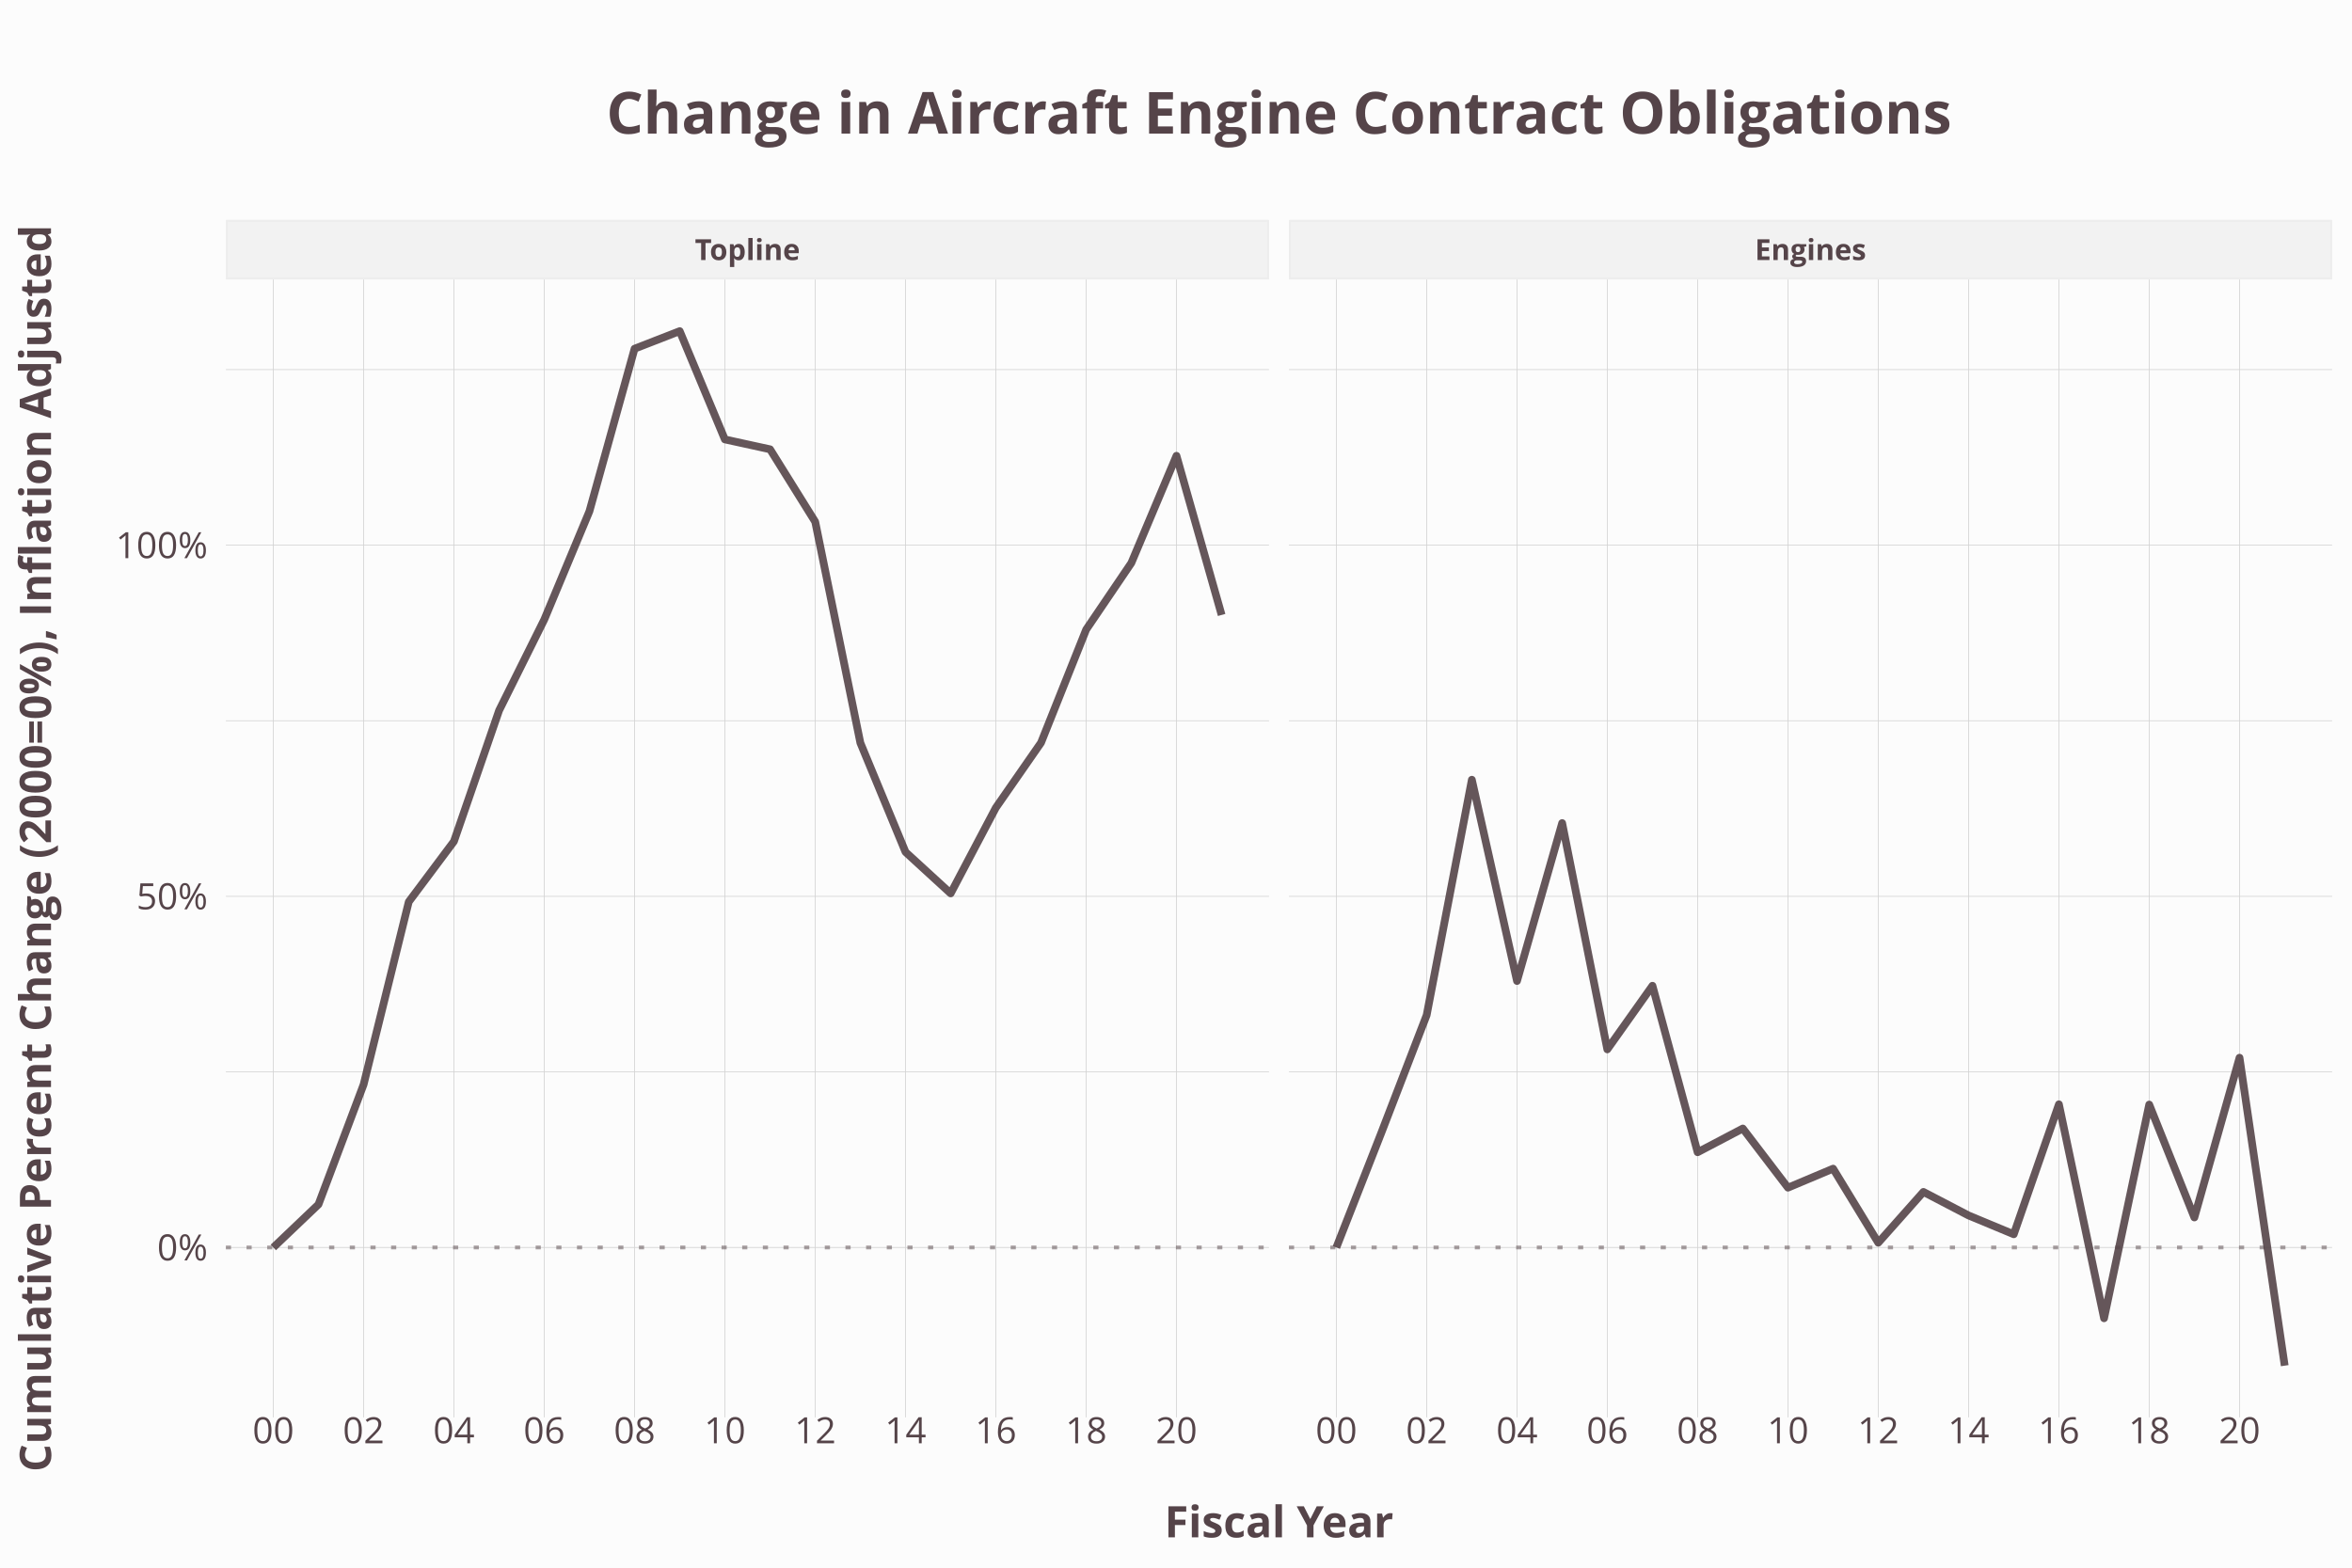
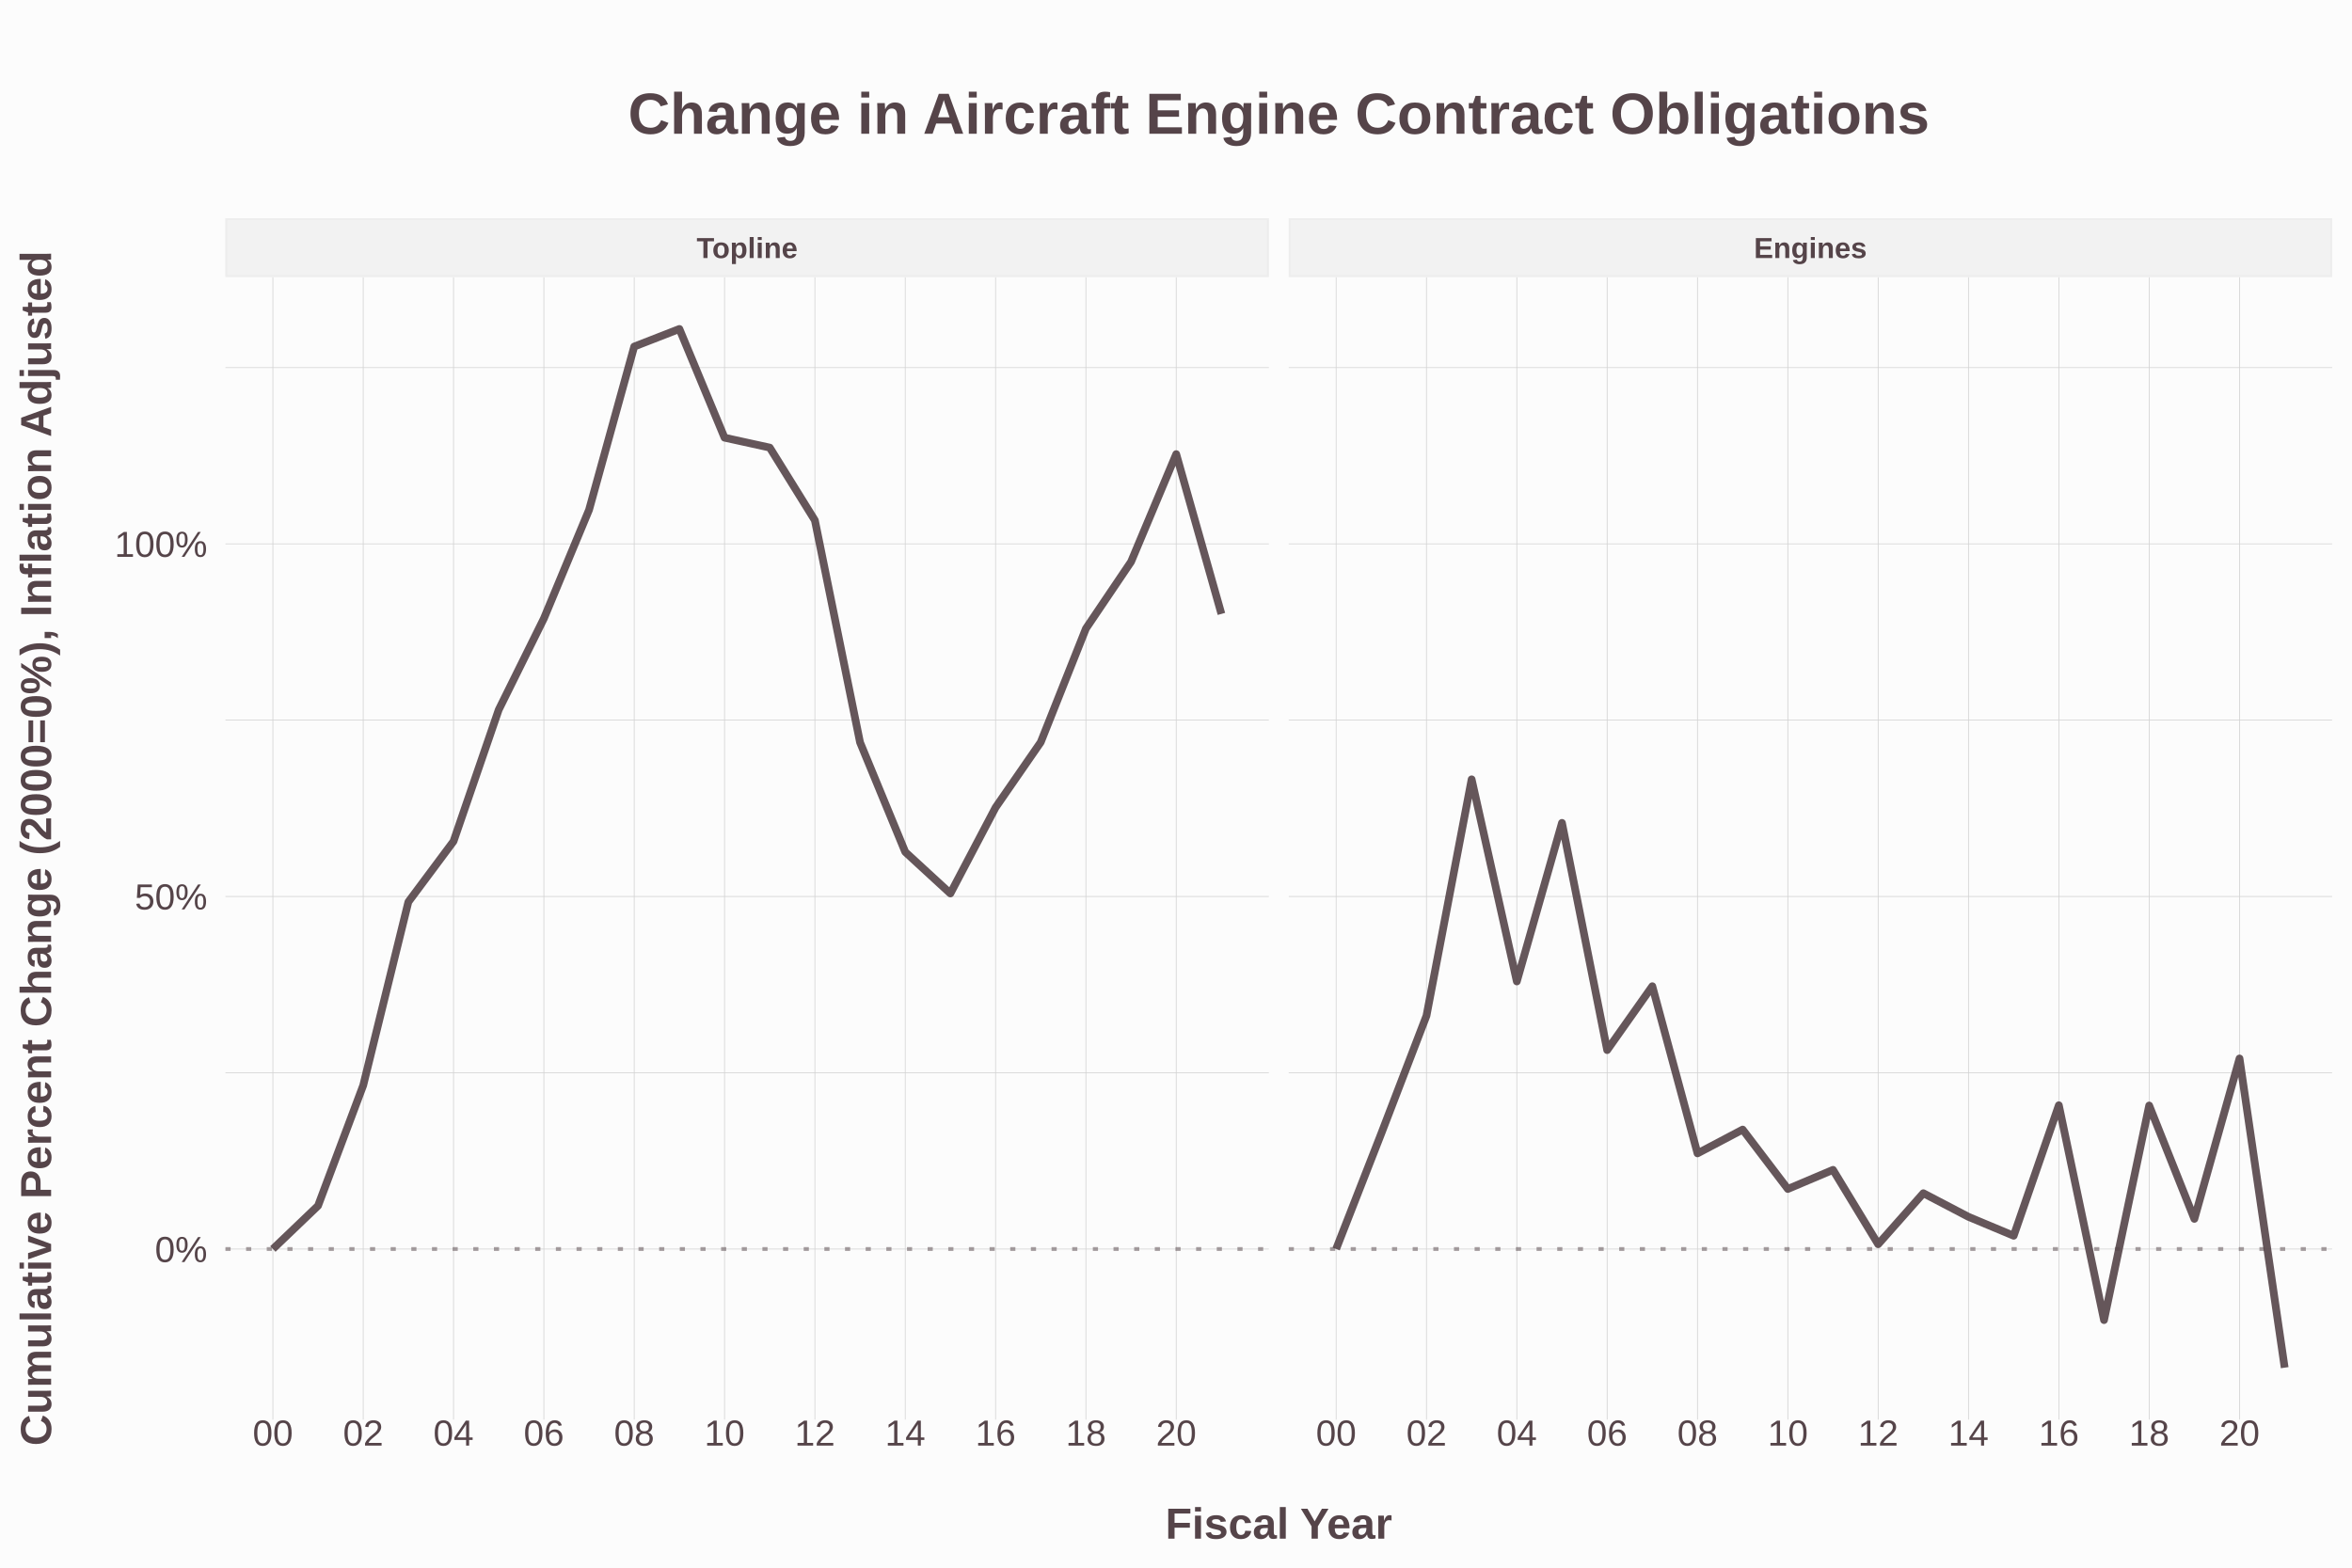
<svg xmlns="http://www.w3.org/2000/svg" class="svglite" width="648.00pt" height="432.00pt" viewBox="0 0 648.00 432.00">
  <defs>
    <style type="text/css">
    .svglite line, .svglite polyline, .svglite polygon, .svglite path, .svglite rect, .svglite circle {
      fill: none;
      stroke: #000000;
      stroke-linecap: round;
      stroke-linejoin: round;
      stroke-miterlimit: 10.00;
    }
    .svglite text {
      white-space: pre;
    }
  </style>
  </defs>
  <rect width="100%" height="100%" style="stroke: none; fill: #FCFCFC;" />
  <defs>
    <clipPath id="cpMC4wMHw2NDguMDB8MC4wMHw0MzIuMDA=">
      <rect x="0.00" y="0.00" width="648.00" height="432.00" />
    </clipPath>
  </defs>
  <g clip-path="url(#cpMC4wMHw2NDguMDB8MC4wMHw0MzIuMDA=)">
-     <rect x="0.00" y="0" width="648.00" height="432.00" style="stroke-width: 1.07; stroke: #FCFCFC; fill: #FCFCFC;" />
+     <rect x="0.00" y="0.00" width="648.00" height="432.00" style="stroke-width: 1.07; stroke: #FCFCFC; fill: #FCFCFC;" />
  </g>
  <defs>
-     <clipPath id="cpNjIuMjN8MzQ5LjY0fDc3LjAwfDM5MC41OA==">
-       <rect x="62.23" y="77.00" width="287.40" height="313.58" />
+     <clipPath id="cpNjIuMTF8MzQ5LjU4fDc2LjM0fDM5MS4xOQ==">
+       <rect x="62.11" y="76.34" width="287.47" height="314.86" />
    </clipPath>
  </defs>
-   <g clip-path="url(#cpNjIuMjN8MzQ5LjY0fDc3LjAwfDM5MC41OA==)">
-     <rect x="62.23" y="77.00" width="287.40" height="313.58" style="stroke-width: 1.07; stroke: #FCFCFC; fill: #FCFCFC;" />
-     <polyline points="62.23,295.38 349.64,295.38 " style="stroke-width: 0.21; stroke: #D3D3D3; stroke-linecap: butt;" />
-     <polyline points="62.23,198.62 349.64,198.62 " style="stroke-width: 0.21; stroke: #D3D3D3; stroke-linecap: butt;" />
-     <polyline points="62.23,101.85 349.64,101.85 " style="stroke-width: 0.21; stroke: #D3D3D3; stroke-linecap: butt;" />
-     <polyline points="62.23,343.76 349.64,343.76 " style="stroke-width: 0.21; stroke: #D3D3D3; stroke-linecap: butt;" />
-     <polyline points="62.23,247.00 349.64,247.00 " style="stroke-width: 0.21; stroke: #D3D3D3; stroke-linecap: butt;" />
-     <polyline points="62.23,150.23 349.64,150.23 " style="stroke-width: 0.21; stroke: #D3D3D3; stroke-linecap: butt;" />
-     <polyline points="75.30,390.58 75.30,77.00 " style="stroke-width: 0.21; stroke: #D3D3D3; stroke-linecap: butt;" />
-     <polyline points="100.18,390.58 100.18,77.00 " style="stroke-width: 0.21; stroke: #D3D3D3; stroke-linecap: butt;" />
-     <polyline points="125.06,390.58 125.06,77.00 " style="stroke-width: 0.21; stroke: #D3D3D3; stroke-linecap: butt;" />
-     <polyline points="149.95,390.58 149.95,77.00 " style="stroke-width: 0.21; stroke: #D3D3D3; stroke-linecap: butt;" />
-     <polyline points="174.83,390.58 174.83,77.00 " style="stroke-width: 0.21; stroke: #D3D3D3; stroke-linecap: butt;" />
-     <polyline points="199.71,390.58 199.71,77.00 " style="stroke-width: 0.21; stroke: #D3D3D3; stroke-linecap: butt;" />
-     <polyline points="224.60,390.58 224.60,77.00 " style="stroke-width: 0.21; stroke: #D3D3D3; stroke-linecap: butt;" />
-     <polyline points="249.48,390.58 249.48,77.00 " style="stroke-width: 0.21; stroke: #D3D3D3; stroke-linecap: butt;" />
-     <polyline points="274.36,390.58 274.36,77.00 " style="stroke-width: 0.21; stroke: #D3D3D3; stroke-linecap: butt;" />
-     <polyline points="299.25,390.58 299.25,77.00 " style="stroke-width: 0.21; stroke: #D3D3D3; stroke-linecap: butt;" />
-     <polyline points="324.13,390.58 324.13,77.00 " style="stroke-width: 0.21; stroke: #D3D3D3; stroke-linecap: butt;" />
-     <polyline points="75.30,343.76 87.74,331.90 100.18,298.84 112.62,248.50 125.06,231.87 137.51,195.77 149.95,170.74 162.39,140.90 174.83,96.09 187.27,91.25 199.71,121.09 212.16,123.81 224.60,143.78 237.04,204.71 249.48,234.79 261.92,246.19 274.36,222.59 286.81,204.67 299.25,173.49 311.69,155.14 324.13,125.60 336.57,169.46 " style="stroke-width: 2.13; stroke: #554449; stroke-opacity: 0.90; stroke-linecap: butt;" />
-     <line x1="62.23" y1="343.76" x2="349.64" y2="343.76" style="stroke-width: 1.07; stroke: #554449; stroke-opacity: 0.50; stroke-dasharray: 1.42,4.27; stroke-linecap: butt;" />
+   <g clip-path="url(#cpNjIuMTF8MzQ5LjU4fDc2LjM0fDM5MS4xOQ==)">
+     <rect x="62.11" y="76.34" width="287.47" height="314.86" style="stroke-width: 1.07; stroke: #FCFCFC; fill: #FCFCFC;" />
+     <polyline points="62.11,295.61 349.58,295.61 " style="stroke-width: 0.21; stroke: #D3D3D3; stroke-linecap: butt;" />
+     <polyline points="62.11,198.45 349.58,198.45 " style="stroke-width: 0.21; stroke: #D3D3D3; stroke-linecap: butt;" />
+     <polyline points="62.11,101.29 349.58,101.29 " style="stroke-width: 0.21; stroke: #D3D3D3; stroke-linecap: butt;" />
+     <polyline points="62.11,344.18 349.58,344.18 " style="stroke-width: 0.21; stroke: #D3D3D3; stroke-linecap: butt;" />
+     <polyline points="62.11,247.03 349.58,247.03 " style="stroke-width: 0.21; stroke: #D3D3D3; stroke-linecap: butt;" />
+     <polyline points="62.11,149.87 349.58,149.87 " style="stroke-width: 0.21; stroke: #D3D3D3; stroke-linecap: butt;" />
+     <polyline points="75.18,391.19 75.18,76.34 " style="stroke-width: 0.21; stroke: #D3D3D3; stroke-linecap: butt;" />
+     <polyline points="100.07,391.19 100.07,76.34 " style="stroke-width: 0.21; stroke: #D3D3D3; stroke-linecap: butt;" />
+     <polyline points="124.95,391.19 124.95,76.34 " style="stroke-width: 0.21; stroke: #D3D3D3; stroke-linecap: butt;" />
+     <polyline points="149.84,391.19 149.84,76.34 " style="stroke-width: 0.21; stroke: #D3D3D3; stroke-linecap: butt;" />
+     <polyline points="174.73,391.19 174.73,76.34 " style="stroke-width: 0.21; stroke: #D3D3D3; stroke-linecap: butt;" />
+     <polyline points="199.62,391.19 199.62,76.34 " style="stroke-width: 0.21; stroke: #D3D3D3; stroke-linecap: butt;" />
+     <polyline points="224.51,391.19 224.51,76.34 " style="stroke-width: 0.21; stroke: #D3D3D3; stroke-linecap: butt;" />
+     <polyline points="249.40,391.19 249.40,76.34 " style="stroke-width: 0.21; stroke: #D3D3D3; stroke-linecap: butt;" />
+     <polyline points="274.29,391.19 274.29,76.34 " style="stroke-width: 0.21; stroke: #D3D3D3; stroke-linecap: butt;" />
+     <polyline points="299.18,391.19 299.18,76.34 " style="stroke-width: 0.21; stroke: #D3D3D3; stroke-linecap: butt;" />
+     <polyline points="324.06,391.19 324.06,76.34 " style="stroke-width: 0.21; stroke: #D3D3D3; stroke-linecap: butt;" />
+     <polyline points="75.18,344.18 87.62,332.27 100.07,299.08 112.51,248.53 124.95,231.84 137.40,195.59 149.84,170.45 162.29,140.50 174.73,95.50 187.18,90.65 199.62,120.61 212.07,123.34 224.51,143.39 236.95,204.57 249.40,234.77 261.84,246.21 274.29,222.52 286.73,204.53 299.18,173.22 311.62,154.80 324.06,125.14 336.51,169.17 " style="stroke-width: 2.13; stroke: #554449; stroke-opacity: 0.90; stroke-linecap: butt;" />
+     <line x1="62.11" y1="344.18" x2="349.58" y2="344.18" style="stroke-width: 1.07; stroke: #554449; stroke-opacity: 0.50; stroke-dasharray: 1.42,4.27; stroke-linecap: butt;" />
  </g>
  <g clip-path="url(#cpMC4wMHw2NDguMDB8MC4wMHw0MzIuMDA=)">
</g>
  <defs>
-     <clipPath id="cpMzU1LjEyfDY0Mi41Mnw3Ny4wMHwzOTAuNTg=">
-       <rect x="355.12" y="77.00" width="287.40" height="313.58" />
+     <clipPath id="cpMzU1LjA2fDY0Mi41Mnw3Ni4zNHwzOTEuMTk=">
+       <rect x="355.06" y="76.34" width="287.47" height="314.86" />
    </clipPath>
  </defs>
-   <g clip-path="url(#cpMzU1LjEyfDY0Mi41Mnw3Ny4wMHwzOTAuNTg=)">
-     <rect x="355.12" y="77.00" width="287.40" height="313.58" style="stroke-width: 1.07; stroke: #FCFCFC; fill: #FCFCFC;" />
-     <polyline points="355.12,295.38 642.52,295.38 " style="stroke-width: 0.21; stroke: #D3D3D3; stroke-linecap: butt;" />
-     <polyline points="355.12,198.62 642.52,198.62 " style="stroke-width: 0.21; stroke: #D3D3D3; stroke-linecap: butt;" />
-     <polyline points="355.12,101.85 642.52,101.85 " style="stroke-width: 0.21; stroke: #D3D3D3; stroke-linecap: butt;" />
-     <polyline points="355.12,343.76 642.52,343.76 " style="stroke-width: 0.21; stroke: #D3D3D3; stroke-linecap: butt;" />
-     <polyline points="355.12,247.00 642.52,247.00 " style="stroke-width: 0.21; stroke: #D3D3D3; stroke-linecap: butt;" />
-     <polyline points="355.12,150.23 642.52,150.23 " style="stroke-width: 0.21; stroke: #D3D3D3; stroke-linecap: butt;" />
-     <polyline points="368.18,390.58 368.18,77.00 " style="stroke-width: 0.21; stroke: #D3D3D3; stroke-linecap: butt;" />
-     <polyline points="393.06,390.58 393.06,77.00 " style="stroke-width: 0.21; stroke: #D3D3D3; stroke-linecap: butt;" />
-     <polyline points="417.95,390.58 417.95,77.00 " style="stroke-width: 0.21; stroke: #D3D3D3; stroke-linecap: butt;" />
-     <polyline points="442.83,390.58 442.83,77.00 " style="stroke-width: 0.21; stroke: #D3D3D3; stroke-linecap: butt;" />
-     <polyline points="467.71,390.58 467.71,77.00 " style="stroke-width: 0.21; stroke: #D3D3D3; stroke-linecap: butt;" />
-     <polyline points="492.60,390.58 492.60,77.00 " style="stroke-width: 0.21; stroke: #D3D3D3; stroke-linecap: butt;" />
-     <polyline points="517.48,390.58 517.48,77.00 " style="stroke-width: 0.21; stroke: #D3D3D3; stroke-linecap: butt;" />
-     <polyline points="542.36,390.58 542.36,77.00 " style="stroke-width: 0.21; stroke: #D3D3D3; stroke-linecap: butt;" />
-     <polyline points="567.25,390.58 567.25,77.00 " style="stroke-width: 0.21; stroke: #D3D3D3; stroke-linecap: butt;" />
-     <polyline points="592.13,390.58 592.13,77.00 " style="stroke-width: 0.21; stroke: #D3D3D3; stroke-linecap: butt;" />
-     <polyline points="617.01,390.58 617.01,77.00 " style="stroke-width: 0.21; stroke: #D3D3D3; stroke-linecap: butt;" />
-     <polyline points="368.18,343.76 380.62,312.03 393.06,279.73 405.51,214.87 417.95,270.33 430.39,226.81 442.83,289.17 455.27,271.64 467.71,317.52 480.16,310.98 492.60,327.28 505.04,322.04 517.48,342.45 529.92,328.45 542.36,334.94 554.81,340.12 567.25,304.31 579.69,363.27 592.13,304.38 604.57,335.49 617.01,291.47 629.46,376.33 " style="stroke-width: 2.13; stroke: #554449; stroke-opacity: 0.90; stroke-linecap: butt;" />
-     <line x1="355.12" y1="343.76" x2="642.52" y2="343.76" style="stroke-width: 1.07; stroke: #554449; stroke-opacity: 0.50; stroke-dasharray: 1.42,4.27; stroke-linecap: butt;" />
+   <g clip-path="url(#cpMzU1LjA2fDY0Mi41Mnw3Ni4zNHwzOTEuMTk=)">
+     <rect x="355.06" y="76.34" width="287.47" height="314.86" style="stroke-width: 1.07; stroke: #FCFCFC; fill: #FCFCFC;" />
+     <polyline points="355.06,295.61 642.52,295.61 " style="stroke-width: 0.21; stroke: #D3D3D3; stroke-linecap: butt;" />
+     <polyline points="355.06,198.45 642.52,198.45 " style="stroke-width: 0.21; stroke: #D3D3D3; stroke-linecap: butt;" />
+     <polyline points="355.06,101.29 642.52,101.29 " style="stroke-width: 0.21; stroke: #D3D3D3; stroke-linecap: butt;" />
+     <polyline points="355.06,344.18 642.52,344.18 " style="stroke-width: 0.21; stroke: #D3D3D3; stroke-linecap: butt;" />
+     <polyline points="355.06,247.03 642.52,247.03 " style="stroke-width: 0.21; stroke: #D3D3D3; stroke-linecap: butt;" />
+     <polyline points="355.06,149.87 642.52,149.87 " style="stroke-width: 0.21; stroke: #D3D3D3; stroke-linecap: butt;" />
+     <polyline points="368.12,391.19 368.12,76.34 " style="stroke-width: 0.21; stroke: #D3D3D3; stroke-linecap: butt;" />
+     <polyline points="393.01,391.19 393.01,76.34 " style="stroke-width: 0.21; stroke: #D3D3D3; stroke-linecap: butt;" />
+     <polyline points="417.90,391.19 417.90,76.34 " style="stroke-width: 0.21; stroke: #D3D3D3; stroke-linecap: butt;" />
+     <polyline points="442.79,391.19 442.79,76.34 " style="stroke-width: 0.21; stroke: #D3D3D3; stroke-linecap: butt;" />
+     <polyline points="467.68,391.19 467.68,76.34 " style="stroke-width: 0.21; stroke: #D3D3D3; stroke-linecap: butt;" />
+     <polyline points="492.57,391.19 492.57,76.34 " style="stroke-width: 0.21; stroke: #D3D3D3; stroke-linecap: butt;" />
+     <polyline points="517.45,391.19 517.45,76.34 " style="stroke-width: 0.21; stroke: #D3D3D3; stroke-linecap: butt;" />
+     <polyline points="542.34,391.19 542.34,76.34 " style="stroke-width: 0.21; stroke: #D3D3D3; stroke-linecap: butt;" />
+     <polyline points="567.23,391.19 567.23,76.34 " style="stroke-width: 0.21; stroke: #D3D3D3; stroke-linecap: butt;" />
+     <polyline points="592.12,391.19 592.12,76.34 " style="stroke-width: 0.21; stroke: #D3D3D3; stroke-linecap: butt;" />
+     <polyline points="617.01,391.19 617.01,76.34 " style="stroke-width: 0.21; stroke: #D3D3D3; stroke-linecap: butt;" />
+     <polyline points="368.12,344.18 380.57,312.32 393.01,279.90 405.45,214.76 417.90,270.45 430.34,226.76 442.79,289.37 455.23,271.77 467.68,317.83 480.12,311.27 492.57,327.64 505.01,322.37 517.45,342.87 529.90,328.81 542.34,335.32 554.79,340.53 567.23,304.57 579.68,363.77 592.12,304.64 604.57,335.88 617.01,291.68 629.45,376.88 " style="stroke-width: 2.13; stroke: #554449; stroke-opacity: 0.90; stroke-linecap: butt;" />
+     <line x1="355.06" y1="344.18" x2="642.52" y2="344.18" style="stroke-width: 1.07; stroke: #554449; stroke-opacity: 0.50; stroke-dasharray: 1.42,4.27; stroke-linecap: butt;" />
  </g>
  <g clip-path="url(#cpMC4wMHw2NDguMDB8MC4wMHw0MzIuMDA=)">
</g>
  <defs>
-     <clipPath id="cpNjIuMjN8MzQ5LjY0fDYwLjYwfDc3LjAw">
-       <rect x="62.23" y="60.60" width="287.40" height="16.40" />
+     <clipPath id="cpNjIuMTF8MzQ5LjU4fDYwLjE1fDc2LjM0">
+       <rect x="62.11" y="60.15" width="287.47" height="16.18" />
    </clipPath>
  </defs>
-   <g clip-path="url(#cpNjIuMjN8MzQ5LjY0fDYwLjYwfDc3LjAw)">
-     <rect x="62.23" y="60.60" width="287.40" height="16.40" style="stroke-width: 1.07; stroke: #EDEDED; fill: #F2F2F2;" />
-     <text x="205.93" y="71.66" text-anchor="middle" style="font-size: 8.00px; font-weight: bold;fill: #554449; font-family: &quot;Open Sans&quot;;" textLength="28.94px" lengthAdjust="spacingAndGlyphs">Topline</text>
+   <g clip-path="url(#cpNjIuMTF8MzQ5LjU4fDYwLjE1fDc2LjM0)">
+     <rect x="62.11" y="60.15" width="287.47" height="16.18" style="stroke-width: 1.07; stroke: #EDEDED; fill: #F2F2F2;" />
+     <text x="205.84" y="71.11" text-anchor="middle" style="font-size: 8.00px; font-weight: bold;fill: #554449; font-family: &quot;Arial&quot;;" textLength="27.86px" lengthAdjust="spacingAndGlyphs">Topline</text>
  </g>
  <g clip-path="url(#cpMC4wMHw2NDguMDB8MC4wMHw0MzIuMDA=)">
</g>
  <defs>
-     <clipPath id="cpMzU1LjEyfDY0Mi41Mnw2MC42MHw3Ny4wMA==">
-       <rect x="355.12" y="60.60" width="287.40" height="16.40" />
+     <clipPath id="cpMzU1LjA2fDY0Mi41Mnw2MC4xNXw3Ni4zNA==">
+       <rect x="355.06" y="60.15" width="287.47" height="16.18" />
    </clipPath>
  </defs>
-   <g clip-path="url(#cpMzU1LjEyfDY0Mi41Mnw2MC42MHw3Ny4wMA==)">
-     <rect x="355.12" y="60.60" width="287.40" height="16.40" style="stroke-width: 1.07; stroke: #EDEDED; fill: #F2F2F2;" />
-     <text x="498.82" y="71.66" text-anchor="middle" style="font-size: 8.00px; font-weight: bold;fill: #554449; font-family: &quot;Open Sans&quot;;" textLength="30.65px" lengthAdjust="spacingAndGlyphs">Engines</text>
+   <g clip-path="url(#cpMzU1LjA2fDY0Mi41Mnw2MC4xNXw3Ni4zNA==)">
+     <rect x="355.06" y="60.15" width="287.47" height="16.18" style="stroke-width: 1.07; stroke: #EDEDED; fill: #F2F2F2;" />
+     <text x="498.79" y="71.11" text-anchor="middle" style="font-size: 8.00px; font-weight: bold;fill: #554449; font-family: &quot;Arial&quot;;" textLength="31.13px" lengthAdjust="spacingAndGlyphs">Engines</text>
  </g>
  <g clip-path="url(#cpMC4wMHw2NDguMDB8MC4wMHw0MzIuMDA=)">
-     <polyline points="75.30,390.58 75.30,390.58 " style="stroke-width: 1.07; stroke: #333333; stroke-linecap: butt;" />
-     <polyline points="100.18,390.58 100.18,390.58 " style="stroke-width: 1.07; stroke: #333333; stroke-linecap: butt;" />
-     <polyline points="125.06,390.58 125.06,390.58 " style="stroke-width: 1.07; stroke: #333333; stroke-linecap: butt;" />
-     <polyline points="149.95,390.58 149.95,390.58 " style="stroke-width: 1.07; stroke: #333333; stroke-linecap: butt;" />
-     <polyline points="174.83,390.58 174.83,390.58 " style="stroke-width: 1.07; stroke: #333333; stroke-linecap: butt;" />
-     <polyline points="199.71,390.58 199.71,390.58 " style="stroke-width: 1.07; stroke: #333333; stroke-linecap: butt;" />
-     <polyline points="224.60,390.58 224.60,390.58 " style="stroke-width: 1.07; stroke: #333333; stroke-linecap: butt;" />
-     <polyline points="249.48,390.58 249.48,390.58 " style="stroke-width: 1.07; stroke: #333333; stroke-linecap: butt;" />
-     <polyline points="274.36,390.58 274.36,390.58 " style="stroke-width: 1.07; stroke: #333333; stroke-linecap: butt;" />
-     <polyline points="299.25,390.58 299.25,390.58 " style="stroke-width: 1.07; stroke: #333333; stroke-linecap: butt;" />
-     <polyline points="324.13,390.58 324.13,390.58 " style="stroke-width: 1.07; stroke: #333333; stroke-linecap: butt;" />
-     <text x="75.30" y="397.72" text-anchor="middle" style="font-size: 10.00px;fill: #554449; font-family: &quot;Open Sans&quot;;" textLength="11.43px" lengthAdjust="spacingAndGlyphs">00</text>
-     <text x="100.18" y="397.72" text-anchor="middle" style="font-size: 10.00px;fill: #554449; font-family: &quot;Open Sans&quot;;" textLength="11.43px" lengthAdjust="spacingAndGlyphs">02</text>
-     <text x="125.06" y="397.72" text-anchor="middle" style="font-size: 10.00px;fill: #554449; font-family: &quot;Open Sans&quot;;" textLength="11.43px" lengthAdjust="spacingAndGlyphs">04</text>
-     <text x="149.95" y="397.72" text-anchor="middle" style="font-size: 10.00px;fill: #554449; font-family: &quot;Open Sans&quot;;" textLength="11.43px" lengthAdjust="spacingAndGlyphs">06</text>
-     <text x="174.83" y="397.72" text-anchor="middle" style="font-size: 10.00px;fill: #554449; font-family: &quot;Open Sans&quot;;" textLength="11.43px" lengthAdjust="spacingAndGlyphs">08</text>
-     <text x="199.71" y="397.72" text-anchor="middle" style="font-size: 10.00px;fill: #554449; font-family: &quot;Open Sans&quot;;" textLength="11.43px" lengthAdjust="spacingAndGlyphs">10</text>
-     <text x="224.60" y="397.72" text-anchor="middle" style="font-size: 10.00px;fill: #554449; font-family: &quot;Open Sans&quot;;" textLength="11.43px" lengthAdjust="spacingAndGlyphs">12</text>
-     <text x="249.48" y="397.72" text-anchor="middle" style="font-size: 10.00px;fill: #554449; font-family: &quot;Open Sans&quot;;" textLength="11.43px" lengthAdjust="spacingAndGlyphs">14</text>
-     <text x="274.36" y="397.72" text-anchor="middle" style="font-size: 10.00px;fill: #554449; font-family: &quot;Open Sans&quot;;" textLength="11.43px" lengthAdjust="spacingAndGlyphs">16</text>
-     <text x="299.25" y="397.72" text-anchor="middle" style="font-size: 10.00px;fill: #554449; font-family: &quot;Open Sans&quot;;" textLength="11.43px" lengthAdjust="spacingAndGlyphs">18</text>
-     <text x="324.13" y="397.72" text-anchor="middle" style="font-size: 10.00px;fill: #554449; font-family: &quot;Open Sans&quot;;" textLength="11.43px" lengthAdjust="spacingAndGlyphs">20</text>
-     <polyline points="368.18,390.58 368.18,390.58 " style="stroke-width: 1.07; stroke: #333333; stroke-linecap: butt;" />
-     <polyline points="393.06,390.58 393.06,390.58 " style="stroke-width: 1.07; stroke: #333333; stroke-linecap: butt;" />
-     <polyline points="417.95,390.58 417.95,390.58 " style="stroke-width: 1.07; stroke: #333333; stroke-linecap: butt;" />
-     <polyline points="442.83,390.58 442.83,390.58 " style="stroke-width: 1.07; stroke: #333333; stroke-linecap: butt;" />
-     <polyline points="467.71,390.58 467.71,390.58 " style="stroke-width: 1.07; stroke: #333333; stroke-linecap: butt;" />
-     <polyline points="492.60,390.58 492.60,390.58 " style="stroke-width: 1.07; stroke: #333333; stroke-linecap: butt;" />
-     <polyline points="517.48,390.58 517.48,390.58 " style="stroke-width: 1.07; stroke: #333333; stroke-linecap: butt;" />
-     <polyline points="542.36,390.58 542.36,390.58 " style="stroke-width: 1.07; stroke: #333333; stroke-linecap: butt;" />
-     <polyline points="567.25,390.58 567.25,390.58 " style="stroke-width: 1.07; stroke: #333333; stroke-linecap: butt;" />
-     <polyline points="592.13,390.58 592.13,390.58 " style="stroke-width: 1.07; stroke: #333333; stroke-linecap: butt;" />
-     <polyline points="617.01,390.58 617.01,390.58 " style="stroke-width: 1.07; stroke: #333333; stroke-linecap: butt;" />
-     <text x="368.18" y="397.72" text-anchor="middle" style="font-size: 10.00px;fill: #554449; font-family: &quot;Open Sans&quot;;" textLength="11.43px" lengthAdjust="spacingAndGlyphs">00</text>
-     <text x="393.06" y="397.72" text-anchor="middle" style="font-size: 10.00px;fill: #554449; font-family: &quot;Open Sans&quot;;" textLength="11.43px" lengthAdjust="spacingAndGlyphs">02</text>
-     <text x="417.95" y="397.72" text-anchor="middle" style="font-size: 10.00px;fill: #554449; font-family: &quot;Open Sans&quot;;" textLength="11.43px" lengthAdjust="spacingAndGlyphs">04</text>
-     <text x="442.83" y="397.72" text-anchor="middle" style="font-size: 10.00px;fill: #554449; font-family: &quot;Open Sans&quot;;" textLength="11.43px" lengthAdjust="spacingAndGlyphs">06</text>
-     <text x="467.71" y="397.72" text-anchor="middle" style="font-size: 10.00px;fill: #554449; font-family: &quot;Open Sans&quot;;" textLength="11.43px" lengthAdjust="spacingAndGlyphs">08</text>
-     <text x="492.60" y="397.72" text-anchor="middle" style="font-size: 10.00px;fill: #554449; font-family: &quot;Open Sans&quot;;" textLength="11.43px" lengthAdjust="spacingAndGlyphs">10</text>
-     <text x="517.48" y="397.72" text-anchor="middle" style="font-size: 10.00px;fill: #554449; font-family: &quot;Open Sans&quot;;" textLength="11.43px" lengthAdjust="spacingAndGlyphs">12</text>
-     <text x="542.36" y="397.72" text-anchor="middle" style="font-size: 10.00px;fill: #554449; font-family: &quot;Open Sans&quot;;" textLength="11.43px" lengthAdjust="spacingAndGlyphs">14</text>
-     <text x="567.25" y="397.72" text-anchor="middle" style="font-size: 10.00px;fill: #554449; font-family: &quot;Open Sans&quot;;" textLength="11.43px" lengthAdjust="spacingAndGlyphs">16</text>
-     <text x="592.13" y="397.72" text-anchor="middle" style="font-size: 10.00px;fill: #554449; font-family: &quot;Open Sans&quot;;" textLength="11.43px" lengthAdjust="spacingAndGlyphs">18</text>
-     <text x="617.01" y="397.72" text-anchor="middle" style="font-size: 10.00px;fill: #554449; font-family: &quot;Open Sans&quot;;" textLength="11.43px" lengthAdjust="spacingAndGlyphs">20</text>
-     <text x="57.25" y="347.33" text-anchor="end" style="font-size: 10.00px;fill: #554449; font-family: &quot;Open Sans&quot;;" textLength="13.95px" lengthAdjust="spacingAndGlyphs">0%</text>
-     <text x="57.25" y="250.57" text-anchor="end" style="font-size: 10.00px;fill: #554449; font-family: &quot;Open Sans&quot;;" textLength="19.66px" lengthAdjust="spacingAndGlyphs">50%</text>
-     <text x="57.25" y="153.81" text-anchor="end" style="font-size: 10.00px;fill: #554449; font-family: &quot;Open Sans&quot;;" textLength="25.38px" lengthAdjust="spacingAndGlyphs">100%</text>
-     <polyline points="62.23,343.76 62.23,343.76 " style="stroke-width: 1.07; stroke: #333333; stroke-linecap: butt;" />
-     <polyline points="62.23,247.00 62.23,247.00 " style="stroke-width: 1.07; stroke: #333333; stroke-linecap: butt;" />
-     <polyline points="62.23,150.23 62.23,150.23 " style="stroke-width: 1.07; stroke: #333333; stroke-linecap: butt;" />
-     <text x="352.38" y="423.64" text-anchor="middle" style="font-size: 12.00px; font-weight: bold;fill: #554449; font-family: &quot;Open Sans&quot;;" textLength="63.11px" lengthAdjust="spacingAndGlyphs">Fiscal Year</text>
-     <text transform="translate(14.05,233.79) rotate(-90)" text-anchor="middle" style="font-size: 12.00px; font-weight: bold;fill: #554449; font-family: &quot;Open Sans&quot;;" textLength="343.76px" lengthAdjust="spacingAndGlyphs">Cumulative Percent Change (2000=0%), Inflation Adjusted</text>
-     <text x="352.38" y="36.83" text-anchor="middle" style="font-size: 16.00px; font-weight: bold;fill: #554449; font-family: &quot;Open Sans&quot;;" textLength="370.58px" lengthAdjust="spacingAndGlyphs">Change in Aircraft Engine Contract Obligations</text>
+     <polyline points="75.18,391.19 75.18,391.19 " style="stroke-width: 1.07; stroke: #333333; stroke-linecap: butt;" />
+     <polyline points="100.07,391.19 100.07,391.19 " style="stroke-width: 1.07; stroke: #333333; stroke-linecap: butt;" />
+     <polyline points="124.95,391.19 124.95,391.19 " style="stroke-width: 1.07; stroke: #333333; stroke-linecap: butt;" />
+     <polyline points="149.84,391.19 149.84,391.19 " style="stroke-width: 1.07; stroke: #333333; stroke-linecap: butt;" />
+     <polyline points="174.73,391.19 174.73,391.19 " style="stroke-width: 1.07; stroke: #333333; stroke-linecap: butt;" />
+     <polyline points="199.62,391.19 199.62,391.19 " style="stroke-width: 1.07; stroke: #333333; stroke-linecap: butt;" />
+     <polyline points="224.51,391.19 224.51,391.19 " style="stroke-width: 1.07; stroke: #333333; stroke-linecap: butt;" />
+     <polyline points="249.40,391.19 249.40,391.19 " style="stroke-width: 1.07; stroke: #333333; stroke-linecap: butt;" />
+     <polyline points="274.29,391.19 274.29,391.19 " style="stroke-width: 1.07; stroke: #333333; stroke-linecap: butt;" />
+     <polyline points="299.18,391.19 299.18,391.19 " style="stroke-width: 1.07; stroke: #333333; stroke-linecap: butt;" />
+     <polyline points="324.06,391.19 324.06,391.19 " style="stroke-width: 1.07; stroke: #333333; stroke-linecap: butt;" />
+     <text x="75.18" y="398.36" text-anchor="middle" style="font-size: 10.00px;fill: #554449; font-family: &quot;Arial&quot;;" textLength="11.13px" lengthAdjust="spacingAndGlyphs">00</text>
+     <text x="100.07" y="398.36" text-anchor="middle" style="font-size: 10.00px;fill: #554449; font-family: &quot;Arial&quot;;" textLength="11.13px" lengthAdjust="spacingAndGlyphs">02</text>
+     <text x="124.95" y="398.36" text-anchor="middle" style="font-size: 10.00px;fill: #554449; font-family: &quot;Arial&quot;;" textLength="11.13px" lengthAdjust="spacingAndGlyphs">04</text>
+     <text x="149.84" y="398.36" text-anchor="middle" style="font-size: 10.00px;fill: #554449; font-family: &quot;Arial&quot;;" textLength="11.13px" lengthAdjust="spacingAndGlyphs">06</text>
+     <text x="174.73" y="398.36" text-anchor="middle" style="font-size: 10.00px;fill: #554449; font-family: &quot;Arial&quot;;" textLength="11.13px" lengthAdjust="spacingAndGlyphs">08</text>
+     <text x="199.62" y="398.36" text-anchor="middle" style="font-size: 10.00px;fill: #554449; font-family: &quot;Arial&quot;;" textLength="11.13px" lengthAdjust="spacingAndGlyphs">10</text>
+     <text x="224.51" y="398.36" text-anchor="middle" style="font-size: 10.00px;fill: #554449; font-family: &quot;Arial&quot;;" textLength="11.13px" lengthAdjust="spacingAndGlyphs">12</text>
+     <text x="249.40" y="398.36" text-anchor="middle" style="font-size: 10.00px;fill: #554449; font-family: &quot;Arial&quot;;" textLength="11.13px" lengthAdjust="spacingAndGlyphs">14</text>
+     <text x="274.29" y="398.36" text-anchor="middle" style="font-size: 10.00px;fill: #554449; font-family: &quot;Arial&quot;;" textLength="11.13px" lengthAdjust="spacingAndGlyphs">16</text>
+     <text x="299.18" y="398.36" text-anchor="middle" style="font-size: 10.00px;fill: #554449; font-family: &quot;Arial&quot;;" textLength="11.13px" lengthAdjust="spacingAndGlyphs">18</text>
+     <text x="324.06" y="398.36" text-anchor="middle" style="font-size: 10.00px;fill: #554449; font-family: &quot;Arial&quot;;" textLength="11.13px" lengthAdjust="spacingAndGlyphs">20</text>
+     <polyline points="368.12,391.19 368.12,391.19 " style="stroke-width: 1.07; stroke: #333333; stroke-linecap: butt;" />
+     <polyline points="393.01,391.19 393.01,391.19 " style="stroke-width: 1.07; stroke: #333333; stroke-linecap: butt;" />
+     <polyline points="417.90,391.19 417.90,391.19 " style="stroke-width: 1.07; stroke: #333333; stroke-linecap: butt;" />
+     <polyline points="442.79,391.19 442.79,391.19 " style="stroke-width: 1.07; stroke: #333333; stroke-linecap: butt;" />
+     <polyline points="467.68,391.19 467.68,391.19 " style="stroke-width: 1.07; stroke: #333333; stroke-linecap: butt;" />
+     <polyline points="492.57,391.19 492.57,391.19 " style="stroke-width: 1.07; stroke: #333333; stroke-linecap: butt;" />
+     <polyline points="517.45,391.19 517.45,391.19 " style="stroke-width: 1.07; stroke: #333333; stroke-linecap: butt;" />
+     <polyline points="542.34,391.19 542.34,391.19 " style="stroke-width: 1.07; stroke: #333333; stroke-linecap: butt;" />
+     <polyline points="567.23,391.19 567.23,391.19 " style="stroke-width: 1.07; stroke: #333333; stroke-linecap: butt;" />
+     <polyline points="592.12,391.19 592.12,391.19 " style="stroke-width: 1.07; stroke: #333333; stroke-linecap: butt;" />
+     <polyline points="617.01,391.19 617.01,391.19 " style="stroke-width: 1.07; stroke: #333333; stroke-linecap: butt;" />
+     <text x="368.12" y="398.36" text-anchor="middle" style="font-size: 10.00px;fill: #554449; font-family: &quot;Arial&quot;;" textLength="11.13px" lengthAdjust="spacingAndGlyphs">00</text>
+     <text x="393.01" y="398.36" text-anchor="middle" style="font-size: 10.00px;fill: #554449; font-family: &quot;Arial&quot;;" textLength="11.13px" lengthAdjust="spacingAndGlyphs">02</text>
+     <text x="417.90" y="398.36" text-anchor="middle" style="font-size: 10.00px;fill: #554449; font-family: &quot;Arial&quot;;" textLength="11.13px" lengthAdjust="spacingAndGlyphs">04</text>
+     <text x="442.79" y="398.36" text-anchor="middle" style="font-size: 10.00px;fill: #554449; font-family: &quot;Arial&quot;;" textLength="11.13px" lengthAdjust="spacingAndGlyphs">06</text>
+     <text x="467.68" y="398.36" text-anchor="middle" style="font-size: 10.00px;fill: #554449; font-family: &quot;Arial&quot;;" textLength="11.13px" lengthAdjust="spacingAndGlyphs">08</text>
+     <text x="492.57" y="398.36" text-anchor="middle" style="font-size: 10.00px;fill: #554449; font-family: &quot;Arial&quot;;" textLength="11.13px" lengthAdjust="spacingAndGlyphs">10</text>
+     <text x="517.45" y="398.36" text-anchor="middle" style="font-size: 10.00px;fill: #554449; font-family: &quot;Arial&quot;;" textLength="11.13px" lengthAdjust="spacingAndGlyphs">12</text>
+     <text x="542.34" y="398.36" text-anchor="middle" style="font-size: 10.00px;fill: #554449; font-family: &quot;Arial&quot;;" textLength="11.13px" lengthAdjust="spacingAndGlyphs">14</text>
+     <text x="567.23" y="398.36" text-anchor="middle" style="font-size: 10.00px;fill: #554449; font-family: &quot;Arial&quot;;" textLength="11.13px" lengthAdjust="spacingAndGlyphs">16</text>
+     <text x="592.12" y="398.36" text-anchor="middle" style="font-size: 10.00px;fill: #554449; font-family: &quot;Arial&quot;;" textLength="11.13px" lengthAdjust="spacingAndGlyphs">18</text>
+     <text x="617.01" y="398.36" text-anchor="middle" style="font-size: 10.00px;fill: #554449; font-family: &quot;Arial&quot;;" textLength="11.13px" lengthAdjust="spacingAndGlyphs">20</text>
+     <text x="57.13" y="347.77" text-anchor="end" style="font-size: 10.00px;fill: #554449; font-family: &quot;Arial&quot;;" textLength="14.46px" lengthAdjust="spacingAndGlyphs">0%</text>
+     <text x="57.13" y="250.61" text-anchor="end" style="font-size: 10.00px;fill: #554449; font-family: &quot;Arial&quot;;" textLength="20.02px" lengthAdjust="spacingAndGlyphs">50%</text>
+     <text x="57.13" y="153.45" text-anchor="end" style="font-size: 10.00px;fill: #554449; font-family: &quot;Arial&quot;;" textLength="25.59px" lengthAdjust="spacingAndGlyphs">100%</text>
+     <polyline points="62.11,344.18 62.11,344.18 " style="stroke-width: 1.07; stroke: #333333; stroke-linecap: butt;" />
+     <polyline points="62.11,247.03 62.11,247.03 " style="stroke-width: 1.07; stroke: #333333; stroke-linecap: butt;" />
+     <polyline points="62.11,149.87 62.11,149.87 " style="stroke-width: 1.07; stroke: #333333; stroke-linecap: butt;" />
+     <text x="352.32" y="424.00" text-anchor="middle" style="font-size: 12.00px; font-weight: bold;fill: #554449; font-family: &quot;Arial&quot;;" textLength="62.50px" lengthAdjust="spacingAndGlyphs">Fiscal Year</text>
+     <text transform="translate(14.08,233.77) rotate(-90)" text-anchor="middle" style="font-size: 12.00px; font-weight: bold;fill: #554449; font-family: &quot;Arial&quot;;" textLength="329.31px" lengthAdjust="spacingAndGlyphs">Cumulative Percent Change (2000=0%), Inflation Adjusted</text>
+     <text x="352.32" y="36.86" text-anchor="middle" style="font-size: 16.00px; font-weight: bold;fill: #554449; font-family: &quot;Arial&quot;;" textLength="358.49px" lengthAdjust="spacingAndGlyphs">Change in Aircraft Engine Contract Obligations</text>
  </g>
</svg>
